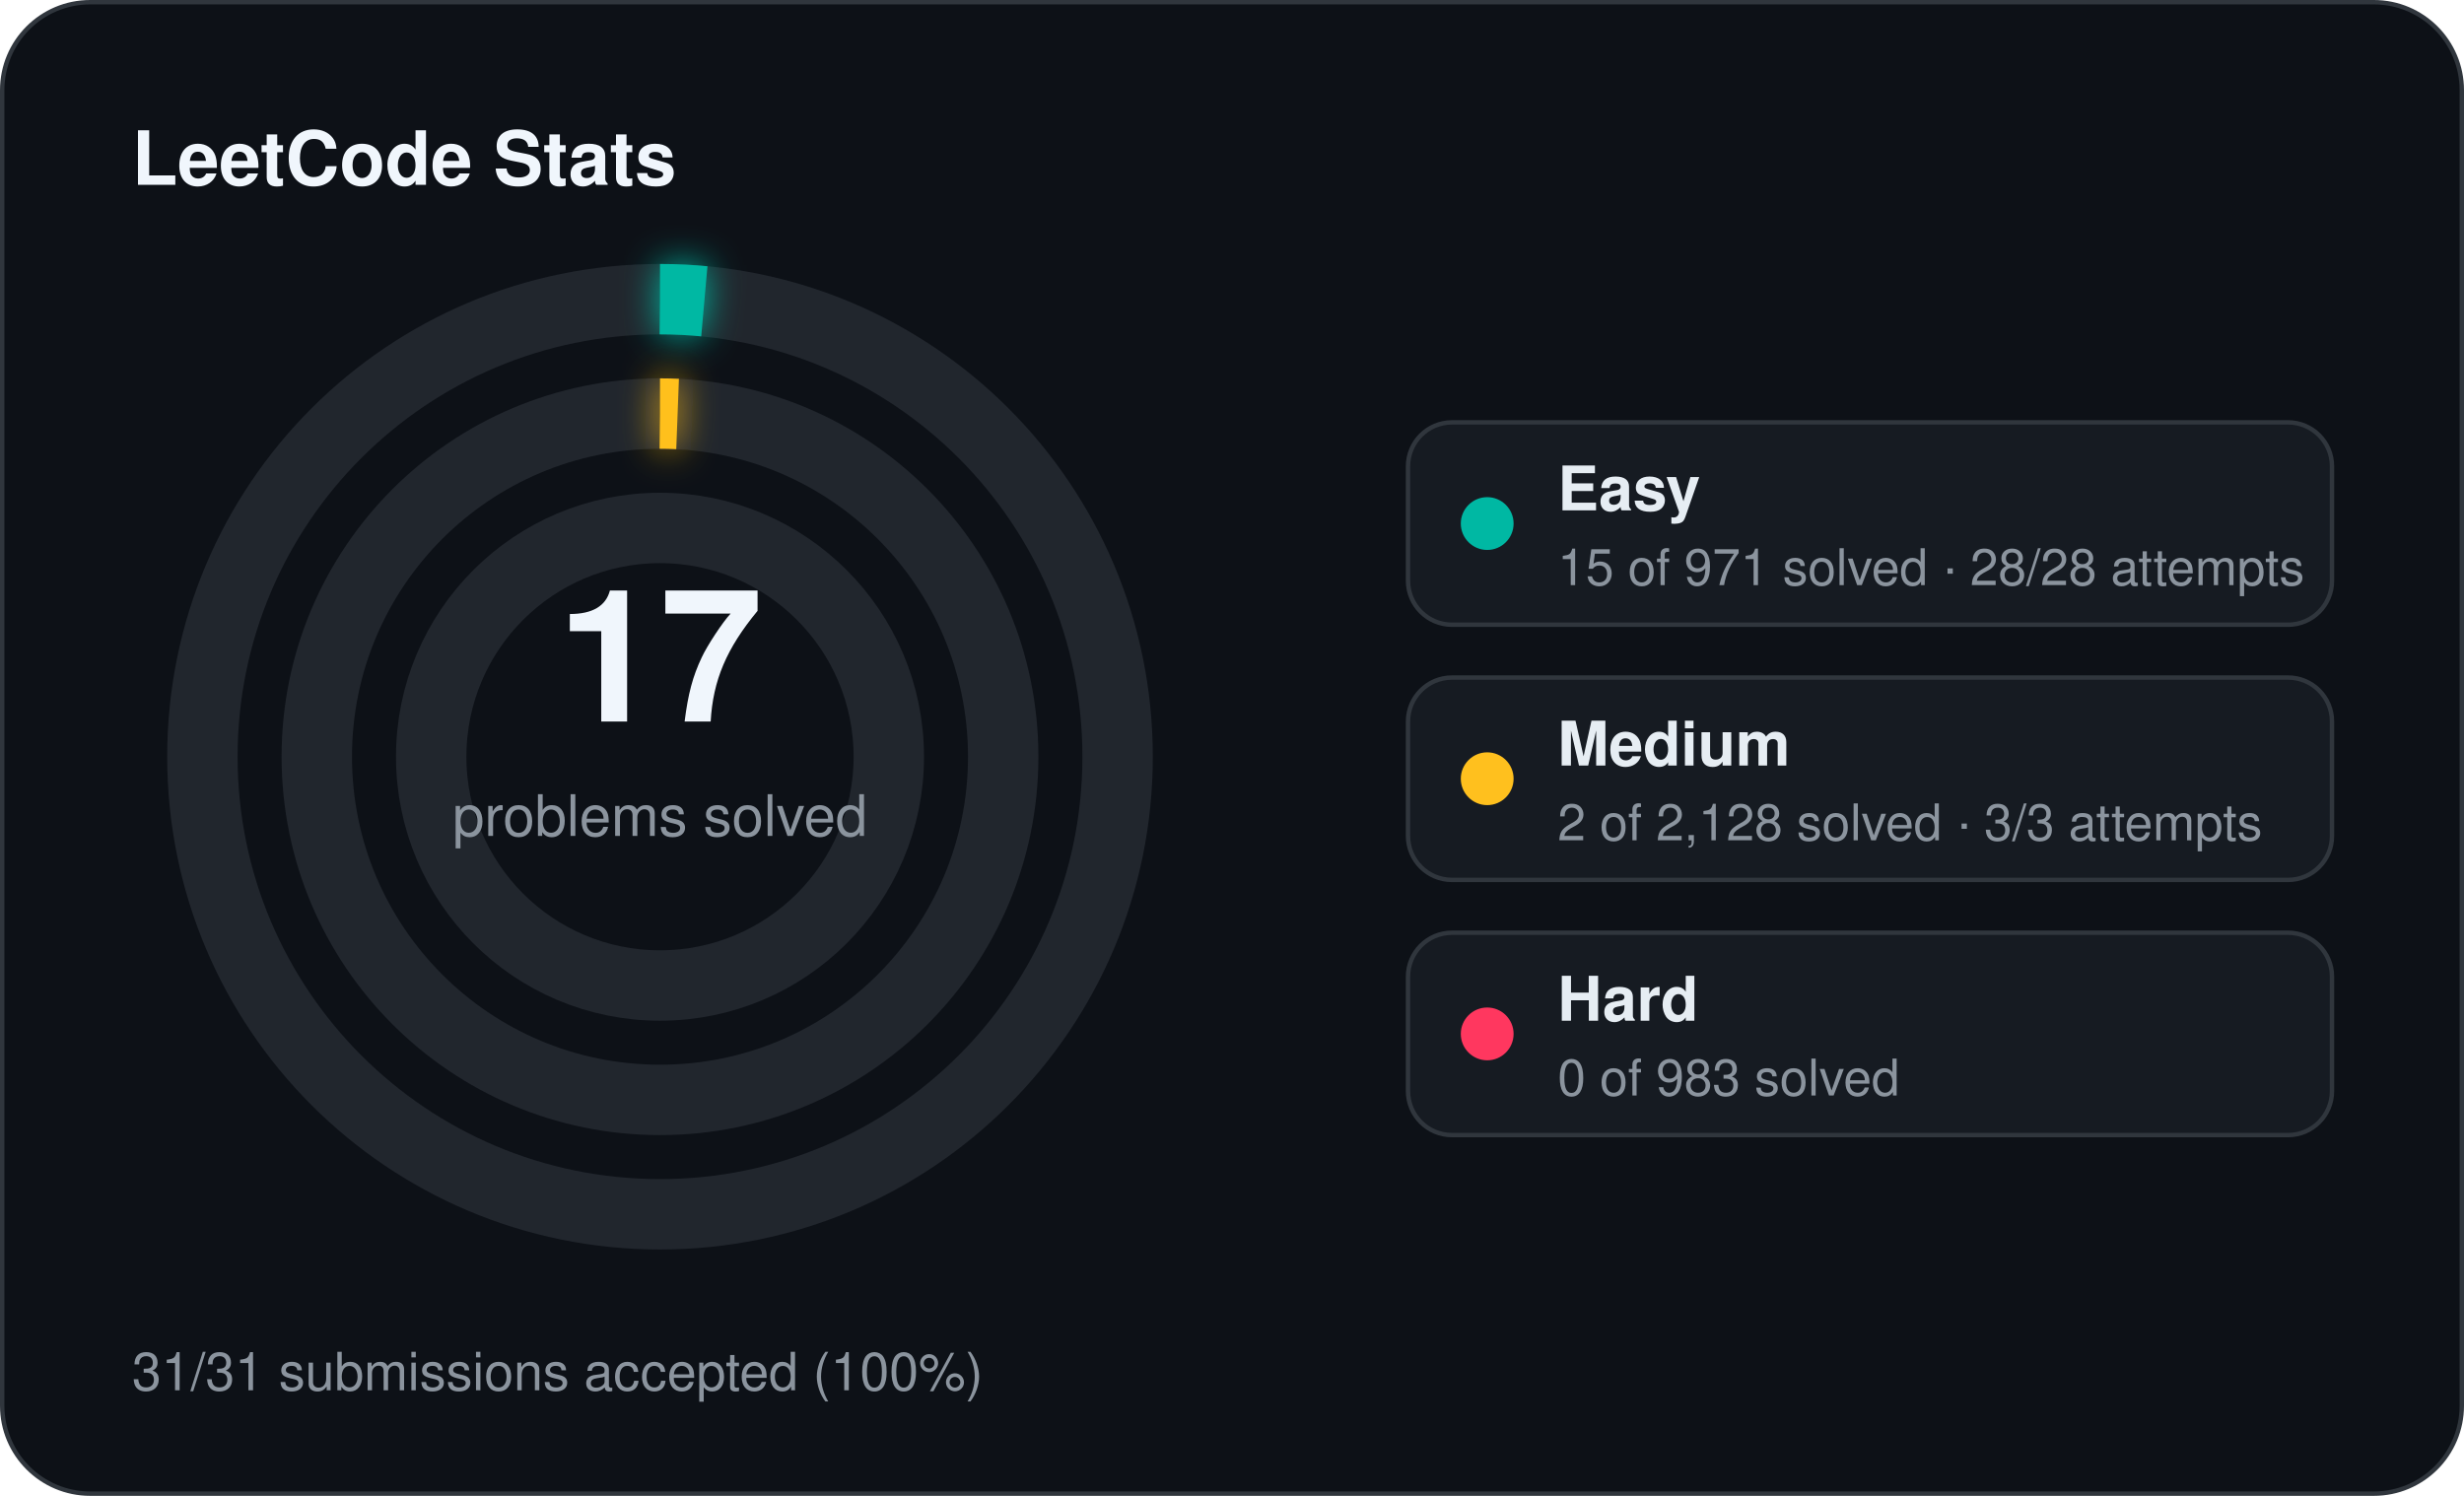
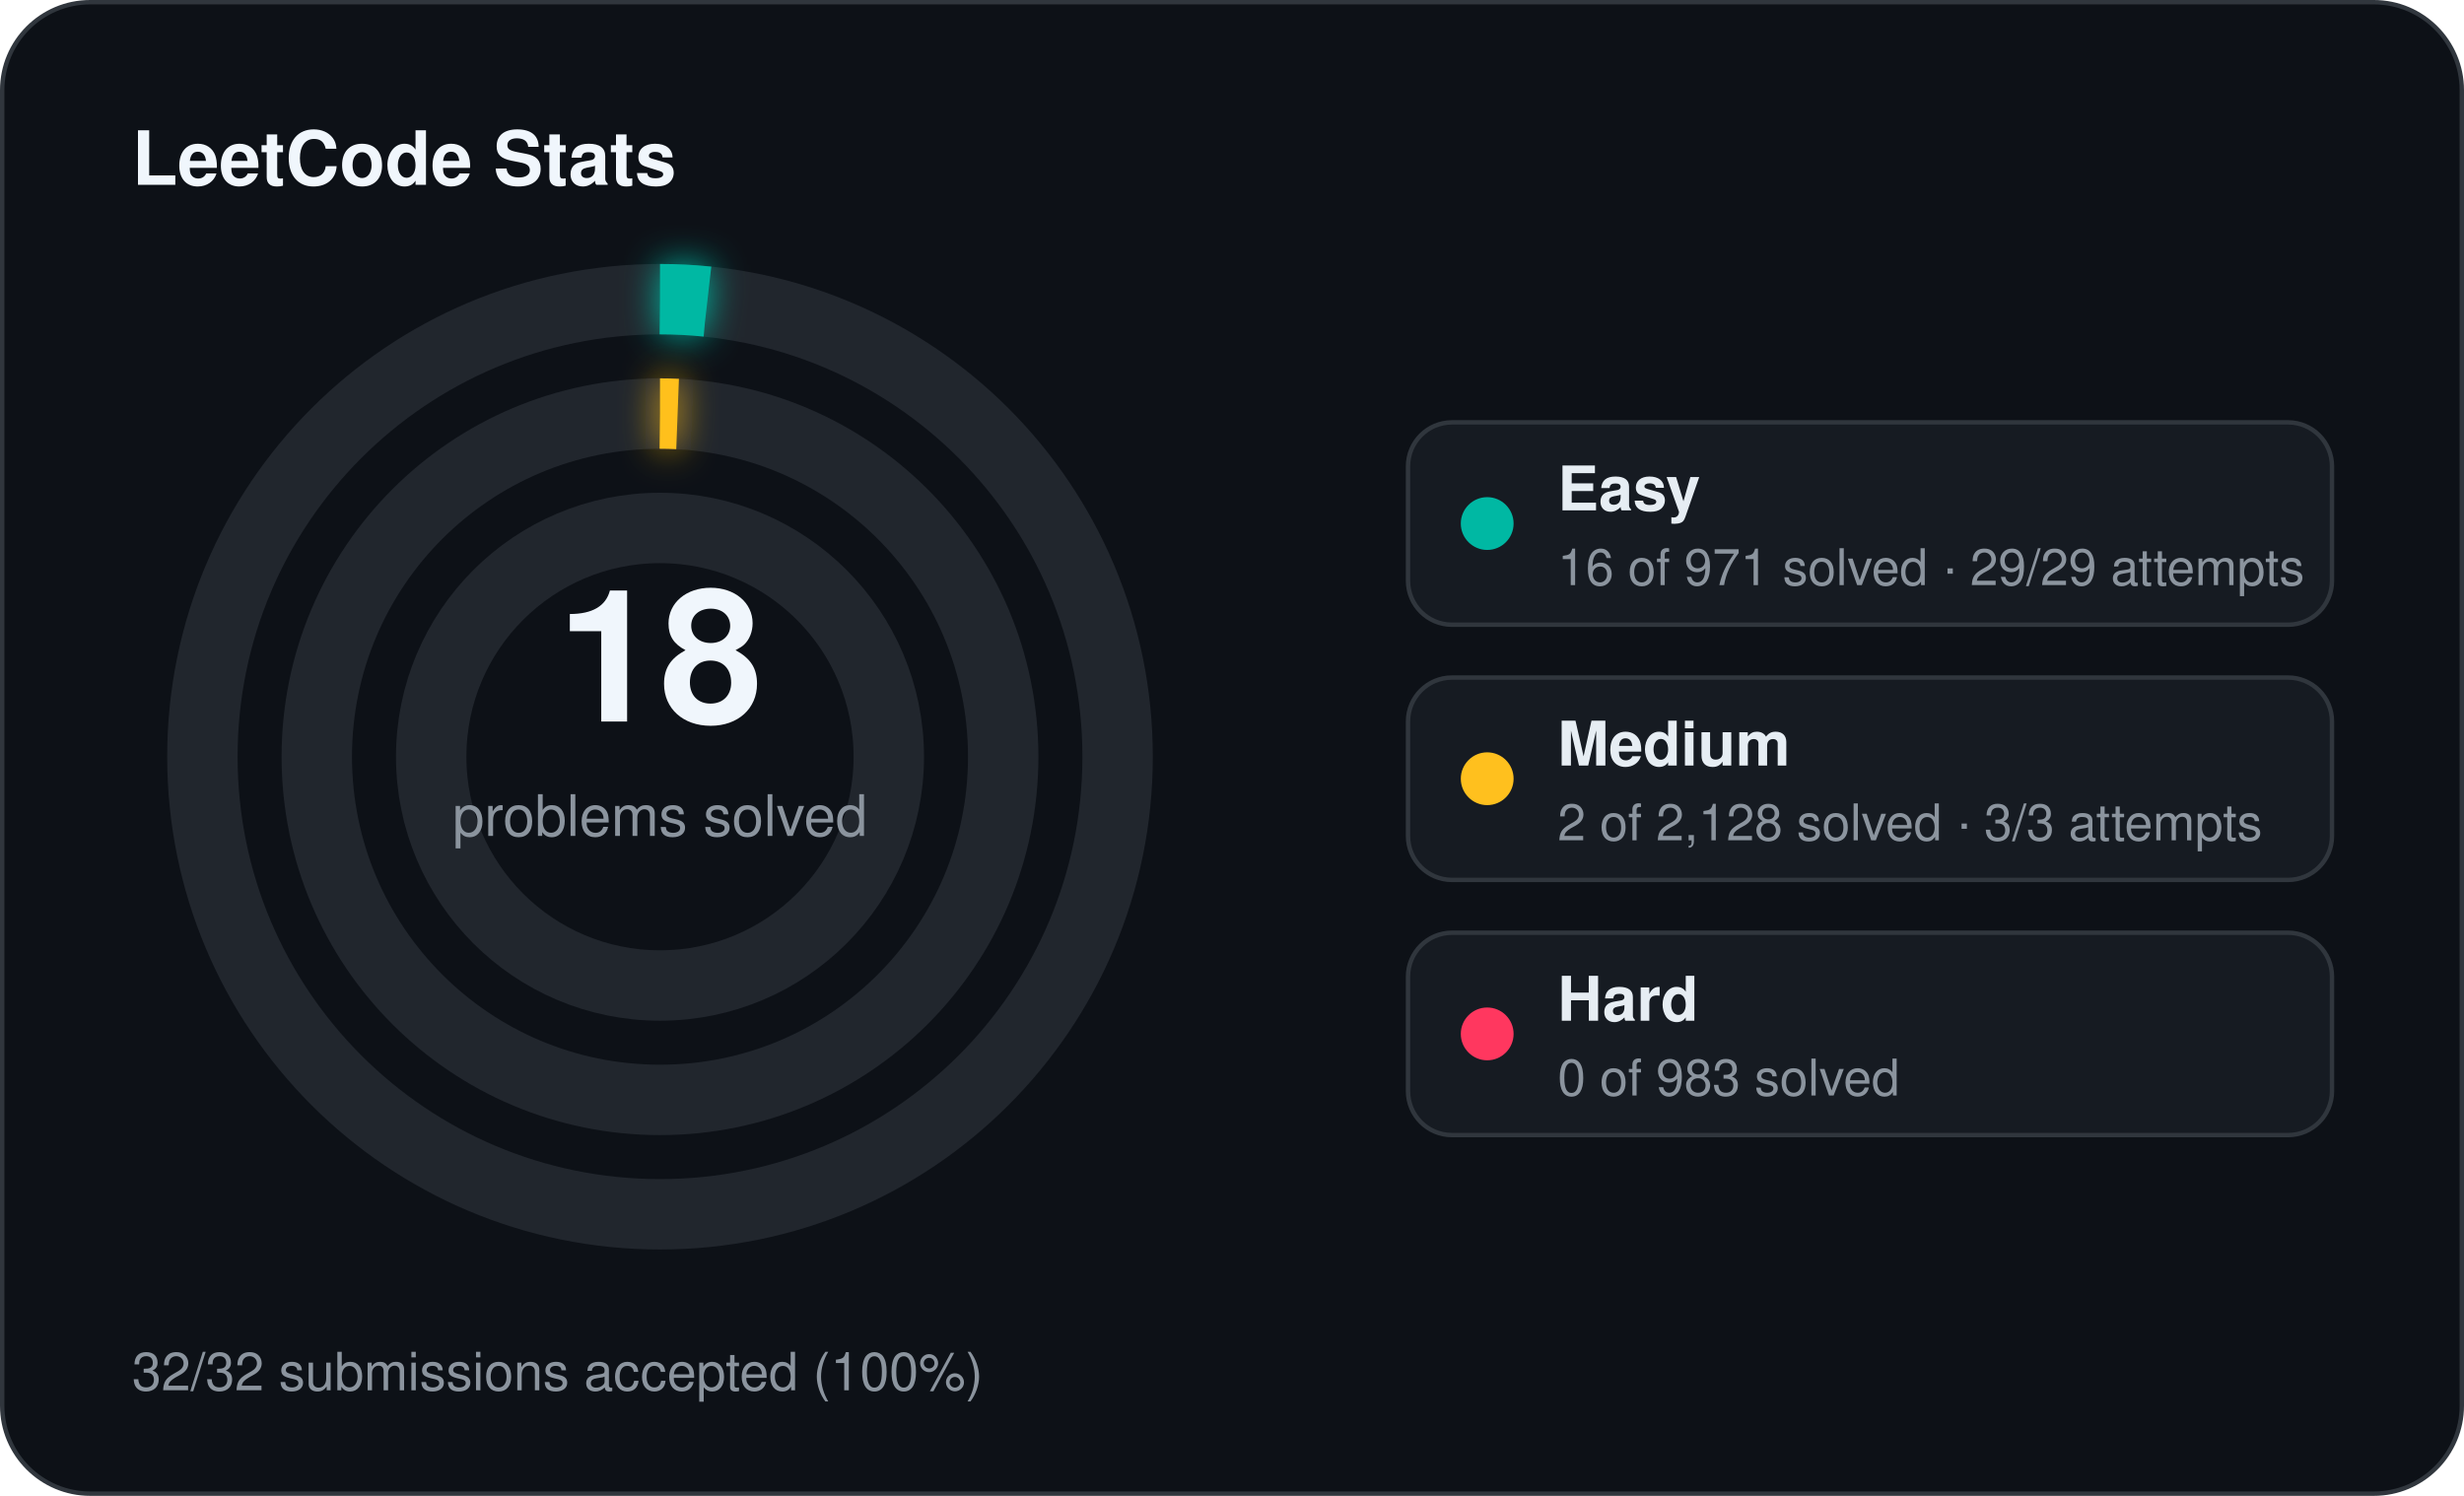
<svg xmlns="http://www.w3.org/2000/svg" width="560" height="340" viewBox="0 0 560 340">
  <defs>
    <filter id="stats-glow" x="-60%" y="-60%" width="220%" height="220%">
      <feGaussianBlur stdDeviation="4" result="blur" />
      <feMerge>
        <feMergeNode in="blur" />
        <feMergeNode in="SourceGraphic" />
      </feMerge>
    </filter>
  </defs>
  <rect x="0.5" y="0.5" width="559" height="339" rx="20" fill="#0d1117" stroke="#30363d" stroke-width="1" />
  <text x="30" y="42" fill="#f0f6fc" font-family="Segoe UI, Helvetica, Arial, sans-serif" font-size="17" font-weight="700">LeetCode Stats</text>
  <circle cx="150" cy="172" r="104" fill="none" stroke="#21262d" stroke-width="16" />
-   <circle cx="150" cy="172" r="104" fill="none" stroke="#00b8a3" stroke-width="16" stroke-linecap="butt" stroke-dasharray="10.09 653.45" transform="rotate(-90 150 172)" filter="url(#stats-glow)" />
+   <circle cx="150" cy="172" r="104" fill="none" stroke="#00b8a3" stroke-width="16" stroke-linecap="butt" stroke-dasharray="10.77 653.45" transform="rotate(-90 150 172)" filter="url(#stats-glow)" />
  <circle cx="150" cy="172" r="78" fill="none" stroke="#21262d" stroke-width="16" />
  <circle cx="150" cy="172" r="78" fill="none" stroke="#ffc01e" stroke-width="16" stroke-linecap="butt" stroke-dasharray="4.00 490.09" transform="rotate(-90 150 172)" filter="url(#stats-glow)" />
  <circle cx="150" cy="172" r="52" fill="none" stroke="#21262d" stroke-width="16" />
-   <text x="150" y="164" text-anchor="middle" fill="#f0f6fc" font-family="Segoe UI, Helvetica, Arial, sans-serif" font-size="42" font-weight="700">17</text>
+   <text x="150" y="164" text-anchor="middle" fill="#f0f6fc" font-family="Segoe UI, Helvetica, Arial, sans-serif" font-size="42" font-weight="700">18</text>
  <text x="150" y="190" text-anchor="middle" fill="#8b949e" font-family="Segoe UI, Helvetica, Arial, sans-serif" font-size="13">problems solved</text>
  <rect x="320" y="96" width="210" height="46" rx="10" fill="#161b22" stroke="#30363d" stroke-width="1" />
  <circle cx="338" cy="119" r="6" fill="#00b8a3" />
  <text x="354" y="116" fill="#e6edf3" font-family="Segoe UI, Helvetica, Arial, sans-serif" font-size="14" font-weight="600">Easy</text>
-   <text x="354" y="133" fill="#8b949e" font-family="Segoe UI, Helvetica, Arial, sans-serif" font-size="11.5">15 of 971 solved · 28/28 attempts</text>
+   <text x="354" y="133" fill="#8b949e" font-family="Segoe UI, Helvetica, Arial, sans-serif" font-size="11.5">16 of 971 solved · 29/29 attempts</text>
  <rect x="320" y="154" width="210" height="46" rx="10" fill="#161b22" stroke="#30363d" stroke-width="1" />
  <circle cx="338" cy="177" r="6" fill="#ffc01e" />
  <text x="354" y="174" fill="#e6edf3" font-family="Segoe UI, Helvetica, Arial, sans-serif" font-size="14" font-weight="600">Medium</text>
  <text x="354" y="191" fill="#8b949e" font-family="Segoe UI, Helvetica, Arial, sans-serif" font-size="11.5">2 of 2,128 solved · 3/3 attempts</text>
  <rect x="320" y="212" width="210" height="46" rx="10" fill="#161b22" stroke="#30363d" stroke-width="1" />
  <circle cx="338" cy="235" r="6" fill="#ff375f" />
  <text x="354" y="232" fill="#e6edf3" font-family="Segoe UI, Helvetica, Arial, sans-serif" font-size="14" font-weight="600">Hard</text>
  <text x="354" y="249" fill="#8b949e" font-family="Segoe UI, Helvetica, Arial, sans-serif" font-size="11.5">0 of 983 solved</text>
-   <text x="30" y="316" fill="#8b949e" font-family="Segoe UI, Helvetica, Arial, sans-serif" font-size="12">31/31 submissions accepted (100%)</text>
+   <text x="30" y="316" fill="#8b949e" font-family="Segoe UI, Helvetica, Arial, sans-serif" font-size="12">32/32 submissions accepted (100%)</text>
</svg>
